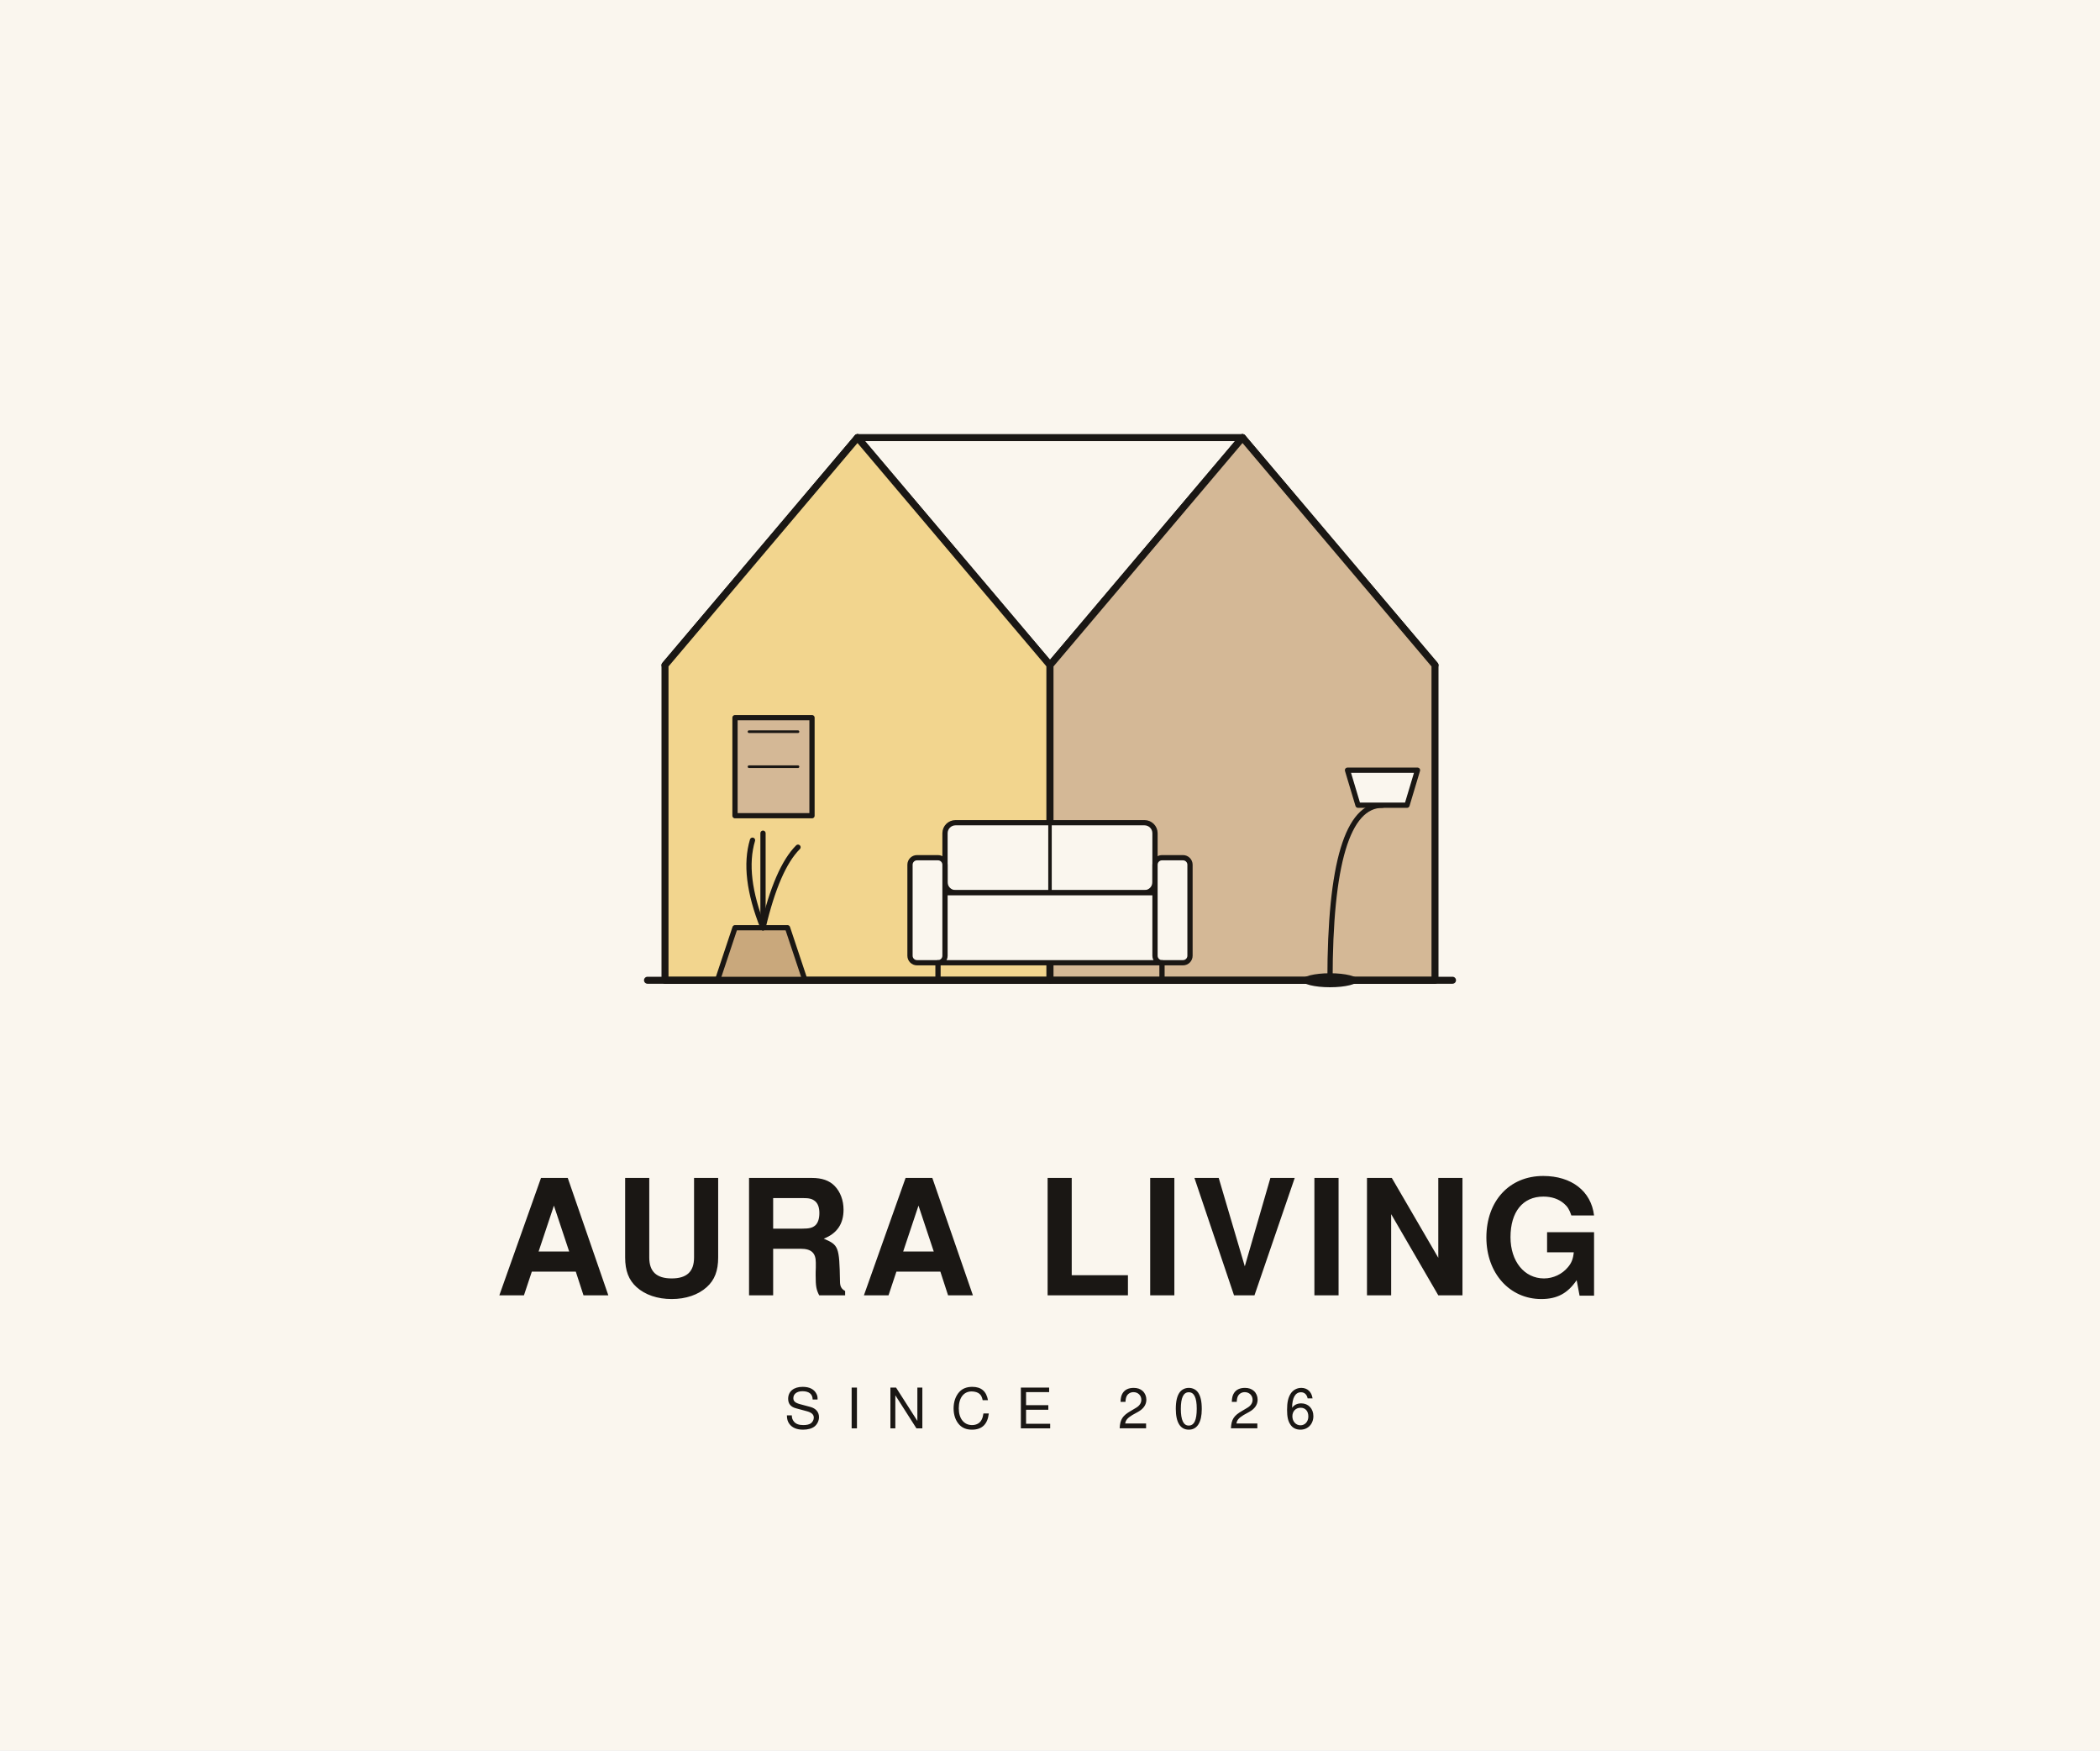
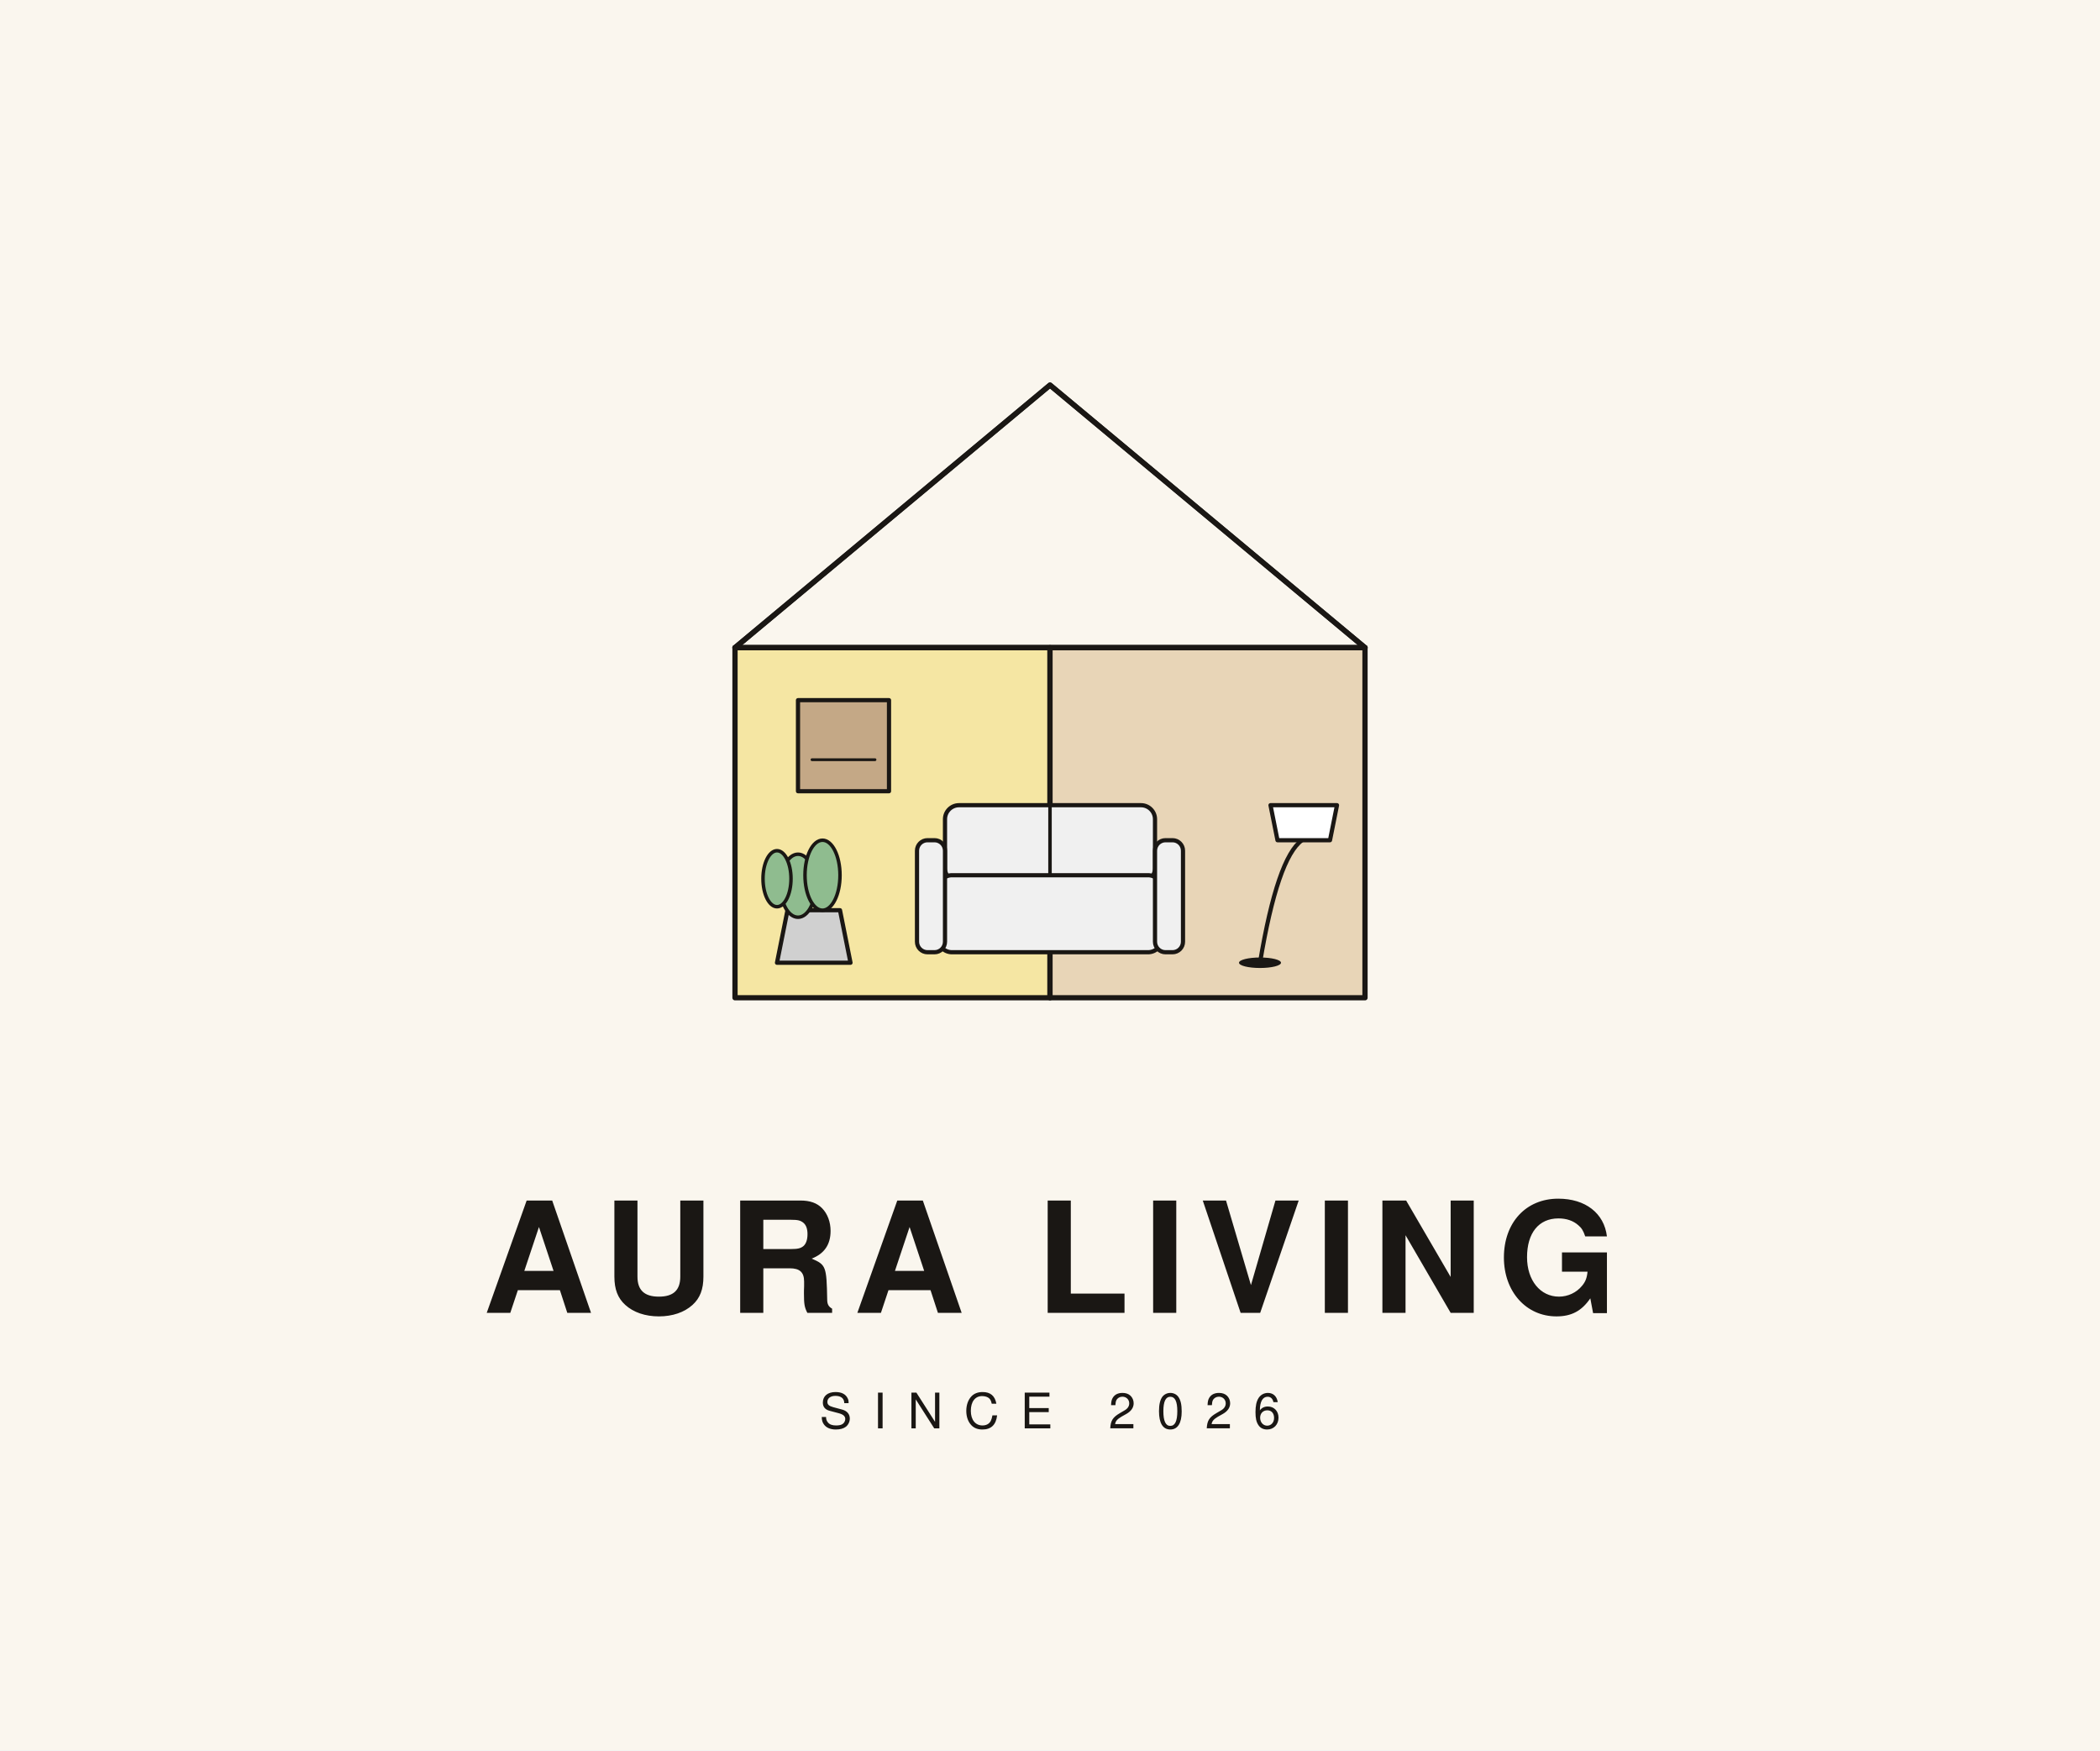
<svg xmlns="http://www.w3.org/2000/svg" viewBox="0 0 600 500" width="600" height="500">
  <rect width="600" height="500" fill="#FAF6EE" />
-   <g transform="translate(300, 200)" stroke="#1A1714" stroke-width="2" stroke-linejoin="round" stroke-linecap="round" fill="none">
-     <path d="M -110 -10 L -55 -75 L 0 -10" fill="none" />
-     <path d="M 0 -10 L 55 -75 L 110 -10" fill="none" />
-     <line x1="-55" y1="-75" x2="55" y2="-75" />
-     <path d="M -110 -10 L -110 80 L 0 80 L 0 -10 L -55 -75 Z" fill="#F2D58E" stroke="#1A1714" stroke-width="2" />
-     <path d="M 0 -10 L 0 80 L 110 80 L 110 -10 L 55 -75 Z" fill="#D4B896" stroke="#1A1714" stroke-width="2" />
-     <rect x="-90" y="5" width="22" height="28" fill="#D4B896" stroke="#1A1714" stroke-width="1.5" />
-     <line x1="-86" y1="9" x2="-72" y2="9" stroke="#1A1714" stroke-width="0.75" />
-     <line x1="-86" y1="19" x2="-72" y2="19" stroke="#1A1714" stroke-width="0.75" />
-     <path d="M 80 80 Q 80 30 95 30" fill="none" stroke="#1A1714" stroke-width="1.5" />
-     <path d="M 88 30 L 102 30 L 105 20 L 85 20 Z" fill="#FAF6EE" stroke="#1A1714" stroke-width="1.5" />
-     <ellipse cx="80" cy="80" rx="8" ry="2" fill="#1A1714" stroke="none" />
-     <path d="M -95 80 L -90 65 L -75 65 L -70 80 Z" fill="#C9A87C" stroke="#1A1714" stroke-width="1.5" />
-     <path d="M -82 65 Q -88 50 -85 40" fill="none" stroke="#1A1714" stroke-width="1.5" />
-     <path d="M -82 65 Q -78 48 -72 42" fill="none" stroke="#1A1714" stroke-width="1.5" />
-     <path d="M -82 65 Q -82 50 -82 38" fill="none" stroke="#1A1714" stroke-width="1.5" />
-     <rect x="-30" y="35" width="60" height="20" rx="3" fill="#FAF6EE" stroke="#1A1714" stroke-width="1.5" />
-     <line x1="0" y1="35" x2="0" y2="55" stroke="#1A1714" stroke-width="1" />
-     <rect x="-35" y="55" width="70" height="20" rx="3" fill="#FAF6EE" stroke="#1A1714" stroke-width="1.5" />
-     <rect x="-40" y="45" width="10" height="30" rx="2" fill="#FAF6EE" stroke="#1A1714" stroke-width="1.5" />
-     <rect x="30" y="45" width="10" height="30" rx="2" fill="#FAF6EE" stroke="#1A1714" stroke-width="1.5" />
-     <line x1="-32" y1="75" x2="-32" y2="80" stroke="#1A1714" stroke-width="1.5" />
-     <line x1="32" y1="75" x2="32" y2="80" stroke="#1A1714" stroke-width="1.5" />
-     <line x1="-115" y1="80" x2="115" y2="80" stroke="#1A1714" stroke-width="2" />
+   <g transform="translate(300, 195)" stroke="#1A1714" stroke-width="1.5" stroke-linejoin="round" stroke-linecap="round" fill="none">
+     <path d="M -90 -10 L 0 -85 L 90 -10 Z" fill="#FAF6EE" />
+     <rect x="-90" y="-10" width="90" height="100" fill="#F5E6A3" stroke="#1A1714" stroke-width="1.5" />
+     <rect x="0" y="-10" width="90" height="100" fill="#E8D5B7" stroke="#1A1714" stroke-width="1.5" />
+     <path d="M -90 -10 L 0 -85 L 90 -10" fill="none" stroke="#1A1714" stroke-width="1.5" />
+     <line x1="-90" y1="-10" x2="90" y2="-10" stroke="#1A1714" stroke-width="1.5" />
+     <rect x="-72" y="5" width="26" height="26" fill="#C4A886" stroke="#1A1714" stroke-width="1.2" />
+     <line x1="-68" y1="22" x2="-50" y2="22" stroke="#1A1714" stroke-width="0.8" />
+     <path d="M -78 80 L -75 65 L -60 65 L -57 80 Z" fill="#D0D0D0" stroke="#1A1714" stroke-width="1.2" />
+     <ellipse cx="-72" cy="58" rx="5" ry="9" fill="#8FBC8F" stroke="#1A1714" stroke-width="1" />
+     <ellipse cx="-65" cy="55" rx="5" ry="10" fill="#8FBC8F" stroke="#1A1714" stroke-width="1" />
+     <ellipse cx="-78" cy="56" rx="4" ry="8" fill="#8FBC8F" stroke="#1A1714" stroke-width="1" />
+     <rect x="-30" y="35" width="60" height="22" rx="4" fill="#F0F0F0" stroke="#1A1714" stroke-width="1.2" />
+     <line x1="0" y1="35" x2="0" y2="57" stroke="#1A1714" stroke-width="1" />
+     <rect x="-32" y="55" width="64" height="22" rx="4" fill="#F0F0F0" stroke="#1A1714" stroke-width="1.2" />
+     <rect x="-38" y="45" width="8" height="32" rx="3" fill="#F0F0F0" stroke="#1A1714" stroke-width="1.2" />
+     <rect x="30" y="45" width="8" height="32" rx="3" fill="#F0F0F0" stroke="#1A1714" stroke-width="1.2" />
+     <path d="M 60 80 Q 65 50 72 45" fill="none" stroke="#1A1714" stroke-width="1.2" />
+     <path d="M 65 45 L 80 45 L 82 35 L 63 35 Z" fill="#FFFFFF" stroke="#1A1714" stroke-width="1.2" />
+     <ellipse cx="60" cy="80" rx="6" ry="1.5" fill="#1A1714" stroke="none" />
  </g>
-   <text x="300" y="370" font-family="Montserrat, Poppins, Helvetica, Arial, sans-serif" font-size="46" font-weight="700" fill="#1A1714" text-anchor="middle" letter-spacing="2">AURA LIVING</text>
-   <text x="300" y="408" font-family="Montserrat, Poppins, Helvetica, Arial, sans-serif" font-size="16" font-weight="400" fill="#1A1714" text-anchor="middle" letter-spacing="7">SINCE 2026</text>
+   <text x="300" y="375" font-family="Montserrat, Poppins, Helvetica, Arial, sans-serif" font-size="44" font-weight="700" fill="#1A1714" text-anchor="middle" letter-spacing="4">AURA LIVING</text>
+   <text x="300" y="408" font-family="Montserrat, Poppins, Helvetica, Arial, sans-serif" font-size="14" font-weight="400" fill="#1A1714" text-anchor="middle" letter-spacing="6">SINCE 2026</text>
</svg>
